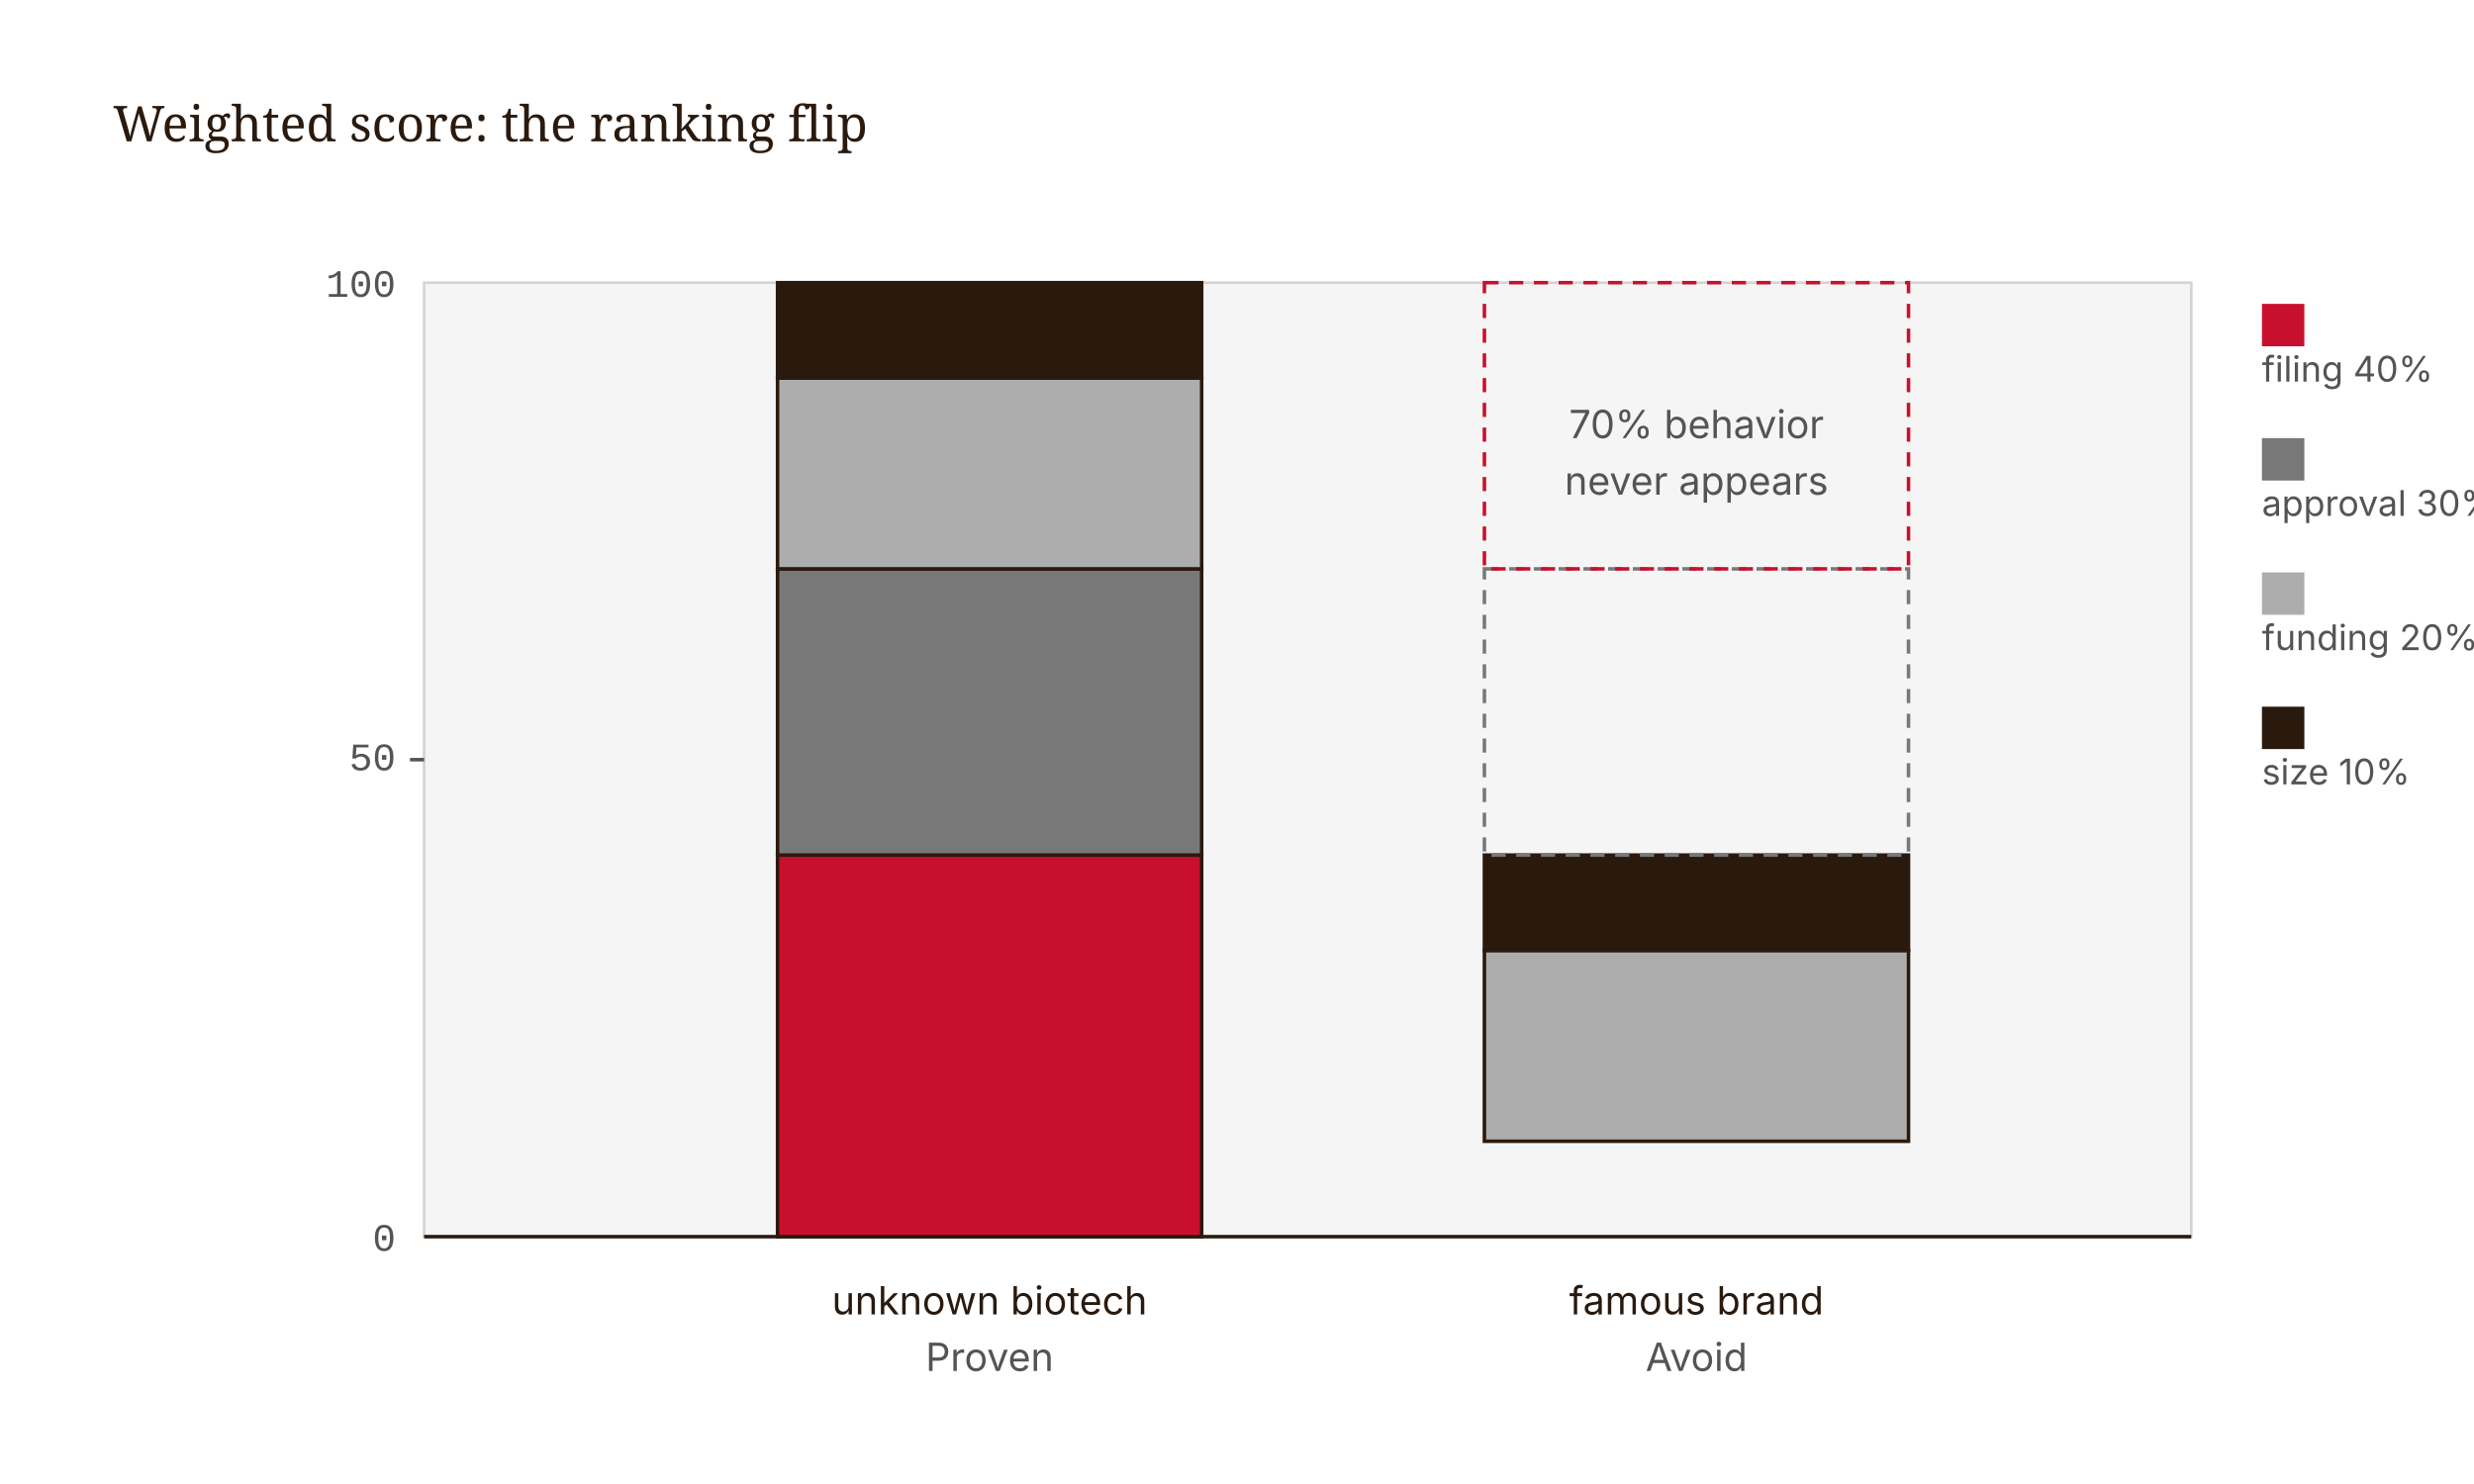
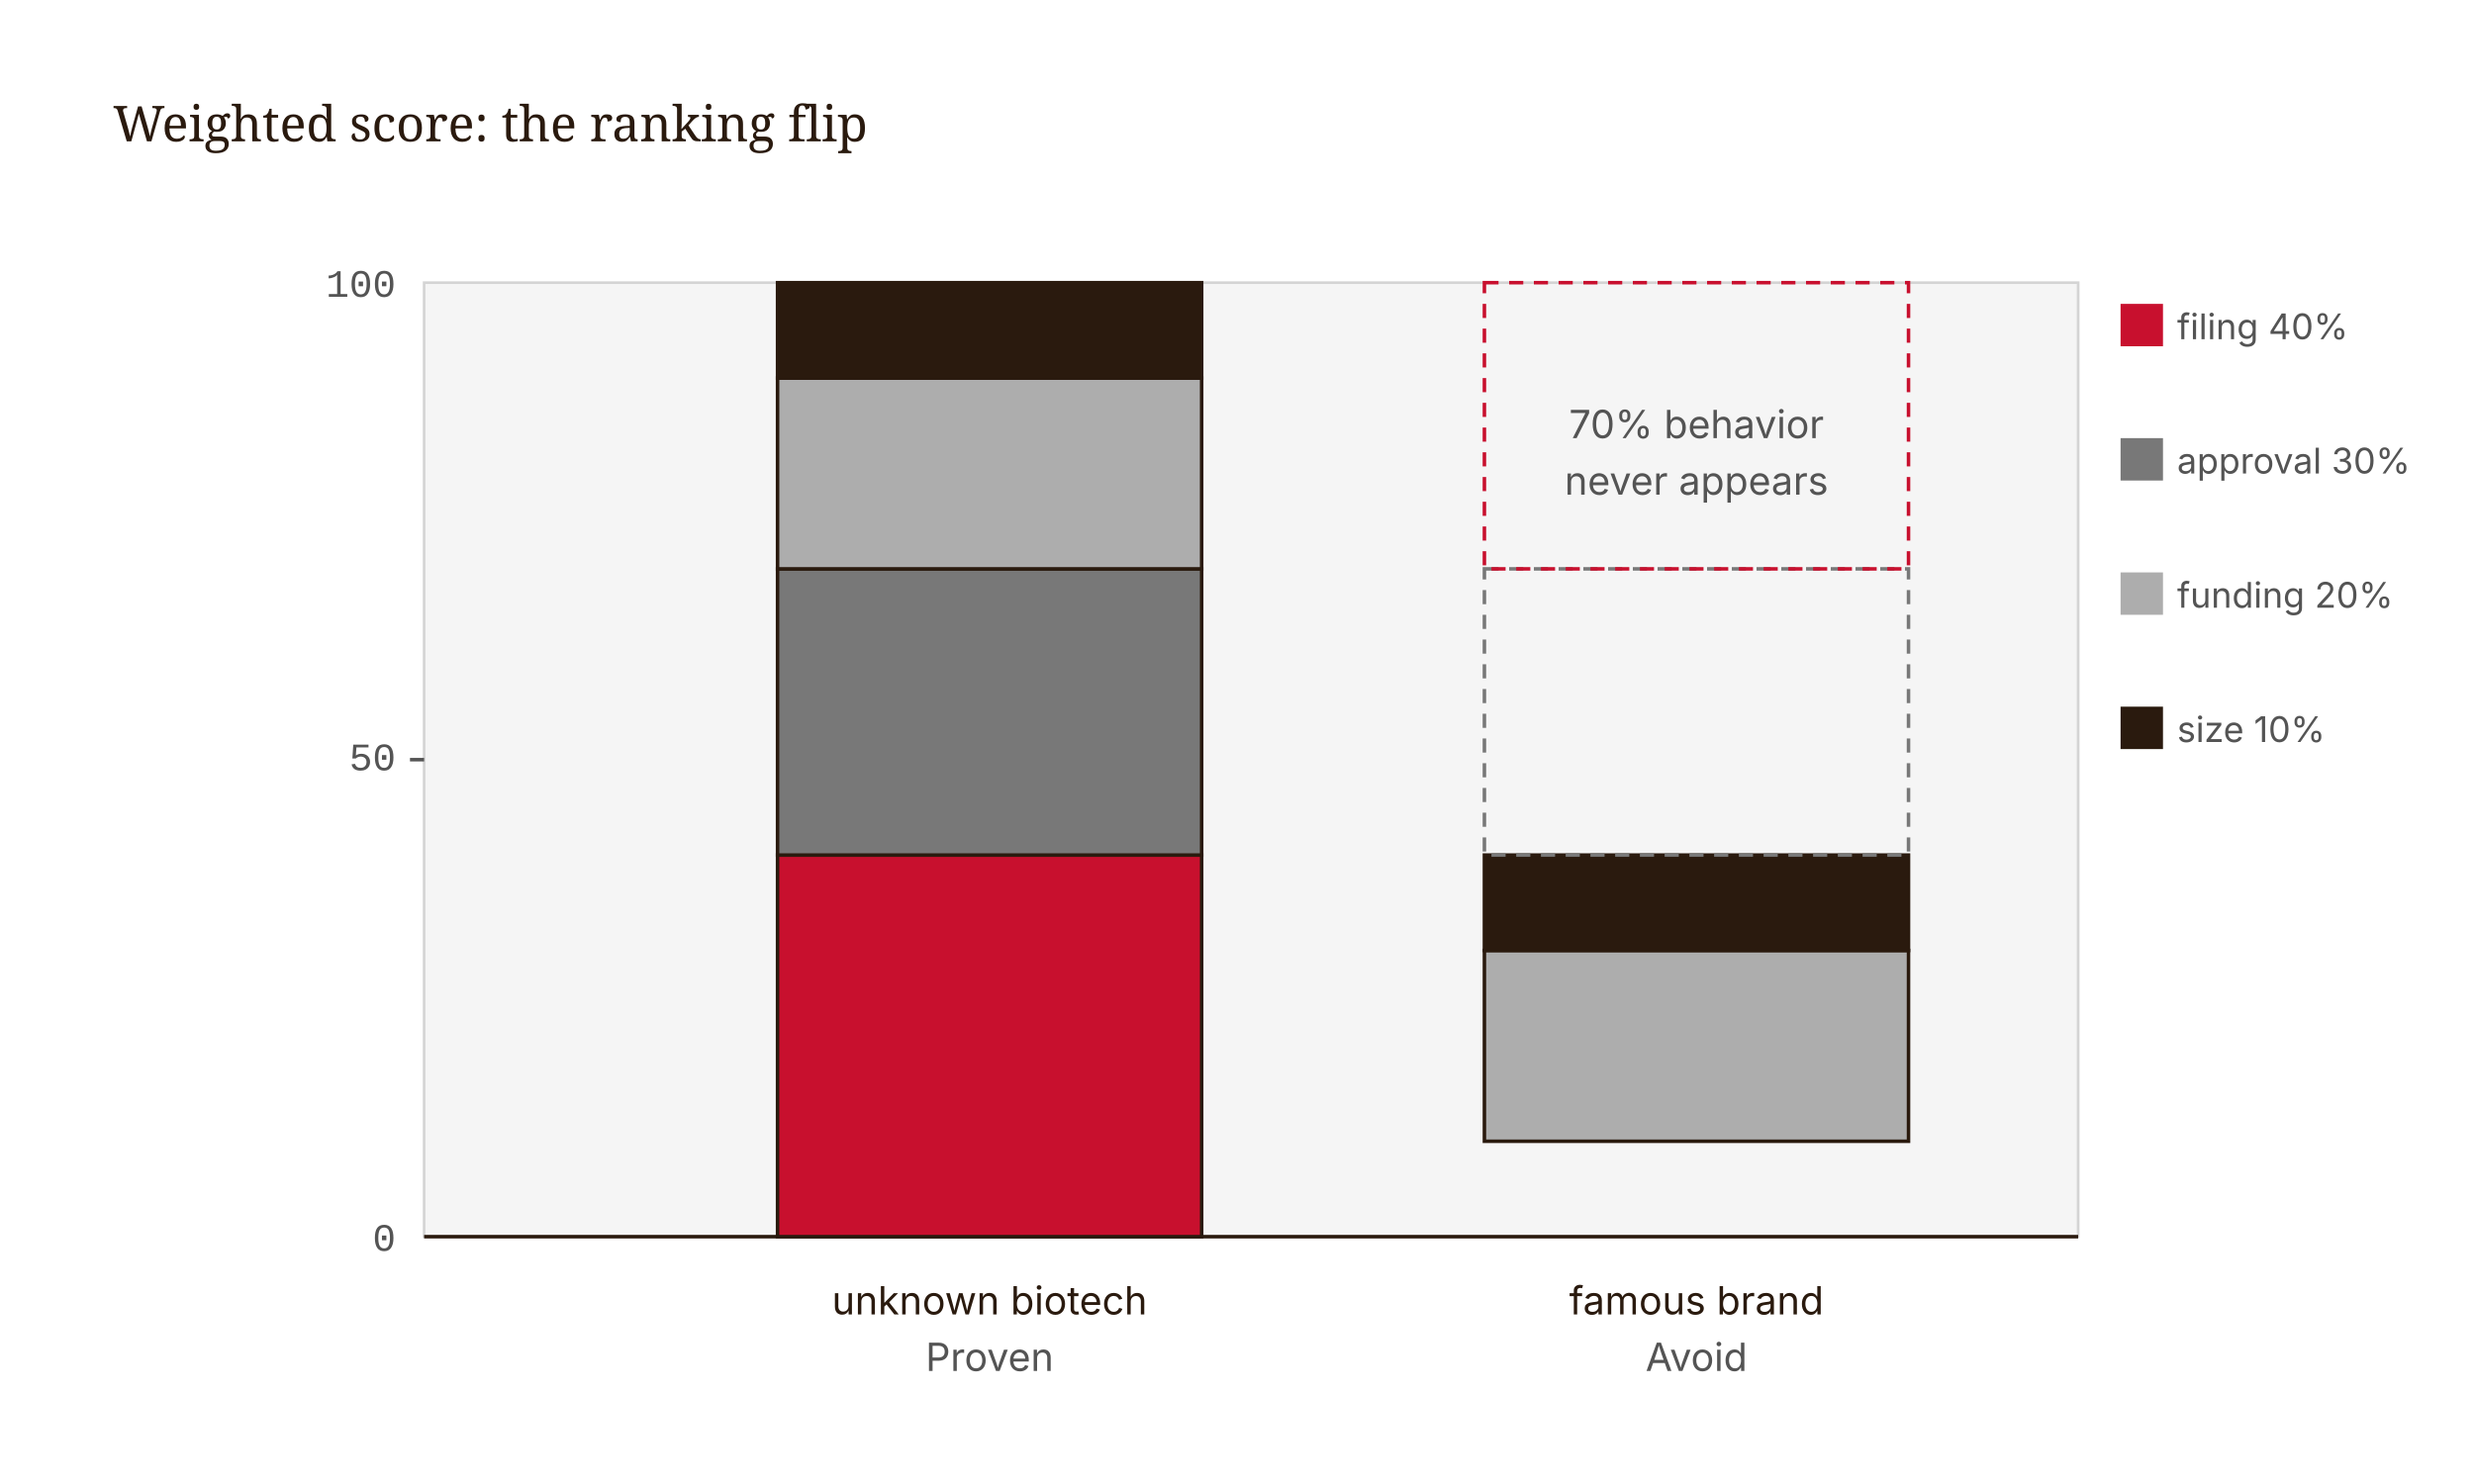
<svg xmlns="http://www.w3.org/2000/svg" viewBox="0 0 700 420" role="img" aria-labelledby="fig-title-02">
  <defs>
    <marker id="arrow" markerWidth="8" markerHeight="6" refX="7" refY="3" orient="auto">
      <polygon points="0 0, 8 3, 0 6" fill="#2a1a0e" />
    </marker>
  </defs>
  <text x="32" y="40" font-family="'EB Garamond','Garamond',Georgia,serif" font-size="14" fill="#2a1a0e">Weighted score: the ranking flip</text>
-   <rect x="120" y="80" width="500" height="270" rx="0" fill="#F5F5F5" stroke="#D4D4D4" stroke-width="0.75" />
-   <line x1="120" y1="350" x2="620" y2="350" stroke="#2a1a0e" stroke-width="1" />
+   <rect x="120" y="80" width="468" height="270" rx="0" fill="#F5F5F5" stroke="#D4D4D4" stroke-width="0.75" />
+   <line x1="120" y1="350" x2="588" y2="350" stroke="#2a1a0e" stroke-width="1" />
  <text x="112" y="354" text-anchor="end" font-family="'JetBrains Mono','Fira Code','Courier New',monospace" font-size="11" fill="#545454">0</text>
  <text x="112" y="218" text-anchor="end" font-family="'JetBrains Mono','Fira Code','Courier New',monospace" font-size="11" fill="#545454">50</text>
  <text x="112" y="84" text-anchor="end" font-family="'JetBrains Mono','Fira Code','Courier New',monospace" font-size="11" fill="#545454">100</text>
  <line x1="116" y1="215" x2="120" y2="215" stroke="#545454" stroke-width="1" />
  <rect x="220" y="242" width="120" height="108" fill="#C8102E" stroke="#2a1a0e" stroke-width="1" />
  <rect x="220" y="161" width="120" height="81" fill="#787878" stroke="#2a1a0e" stroke-width="1" />
  <rect x="220" y="107" width="120" height="54" fill="#ADADAD" stroke="#2a1a0e" stroke-width="1" />
  <rect x="220" y="80" width="120" height="27" fill="#2a1a0e" stroke="#2a1a0e" stroke-width="1" />
  <text x="280" y="372" text-anchor="middle" font-family="'Inter',-apple-system,'Helvetica Neue',sans-serif" font-size="11" fill="#2a1a0e">unknown biotech</text>
  <text x="280" y="388" text-anchor="middle" font-family="'Inter',-apple-system,'Helvetica Neue',sans-serif" font-size="11" fill="#545454">Proven</text>
  <rect x="420" y="269" width="120" height="54" fill="#ADADAD" stroke="#2a1a0e" stroke-width="1" />
  <rect x="420" y="242" width="120" height="27" fill="#2a1a0e" stroke="#2a1a0e" stroke-width="1" />
  <rect x="420" y="161" width="120" height="81" fill="none" stroke="#787878" stroke-width="1" stroke-dasharray="4 3" />
  <rect x="420" y="80" width="120" height="81" fill="none" stroke="#C8102E" stroke-width="1" stroke-dasharray="4 3" />
  <text x="480" y="124" text-anchor="middle" font-family="'Inter',-apple-system,'Helvetica Neue',sans-serif" font-size="11" fill="#545454">70% behavior</text>
  <text x="480" y="140" text-anchor="middle" font-family="'Inter',-apple-system,'Helvetica Neue',sans-serif" font-size="11" fill="#545454">never appears</text>
  <text x="480" y="372" text-anchor="middle" font-family="'Inter',-apple-system,'Helvetica Neue',sans-serif" font-size="11" fill="#2a1a0e">famous brand</text>
  <text x="480" y="388" text-anchor="middle" font-family="'Inter',-apple-system,'Helvetica Neue',sans-serif" font-size="11" fill="#545454">Avoid</text>
-   <rect x="640" y="86" width="12" height="12" fill="#C8102E" />
-   <text x="640" y="108" font-family="'Inter',-apple-system,'Helvetica Neue',sans-serif" font-size="10" fill="#545454">filing 40%</text>
-   <rect x="640" y="124" width="12" height="12" fill="#787878" />
-   <text x="640" y="146" font-family="'Inter',-apple-system,'Helvetica Neue',sans-serif" font-size="10" fill="#545454">approval 30%</text>
-   <rect x="640" y="162" width="12" height="12" fill="#ADADAD" />
-   <text x="640" y="184" font-family="'Inter',-apple-system,'Helvetica Neue',sans-serif" font-size="10" fill="#545454">funding 20%</text>
-   <rect x="640" y="200" width="12" height="12" fill="#2a1a0e" />
-   <text x="640" y="222" font-family="'Inter',-apple-system,'Helvetica Neue',sans-serif" font-size="10" fill="#545454">size 10%</text>
+   <rect x="600" y="86" width="12" height="12" fill="#C8102E" />
+   <text x="616" y="96" font-family="'Inter',-apple-system,'Helvetica Neue',sans-serif" font-size="10" fill="#545454">filing 40%</text>
+   <rect x="600" y="124" width="12" height="12" fill="#787878" />
+   <text x="616" y="134" font-family="'Inter',-apple-system,'Helvetica Neue',sans-serif" font-size="10" fill="#545454">approval 30%</text>
+   <rect x="600" y="162" width="12" height="12" fill="#ADADAD" />
+   <text x="616" y="172" font-family="'Inter',-apple-system,'Helvetica Neue',sans-serif" font-size="10" fill="#545454">funding 20%</text>
+   <rect x="600" y="200" width="12" height="12" fill="#2a1a0e" />
+   <text x="616" y="210" font-family="'Inter',-apple-system,'Helvetica Neue',sans-serif" font-size="10" fill="#545454">size 10%</text>
</svg>
